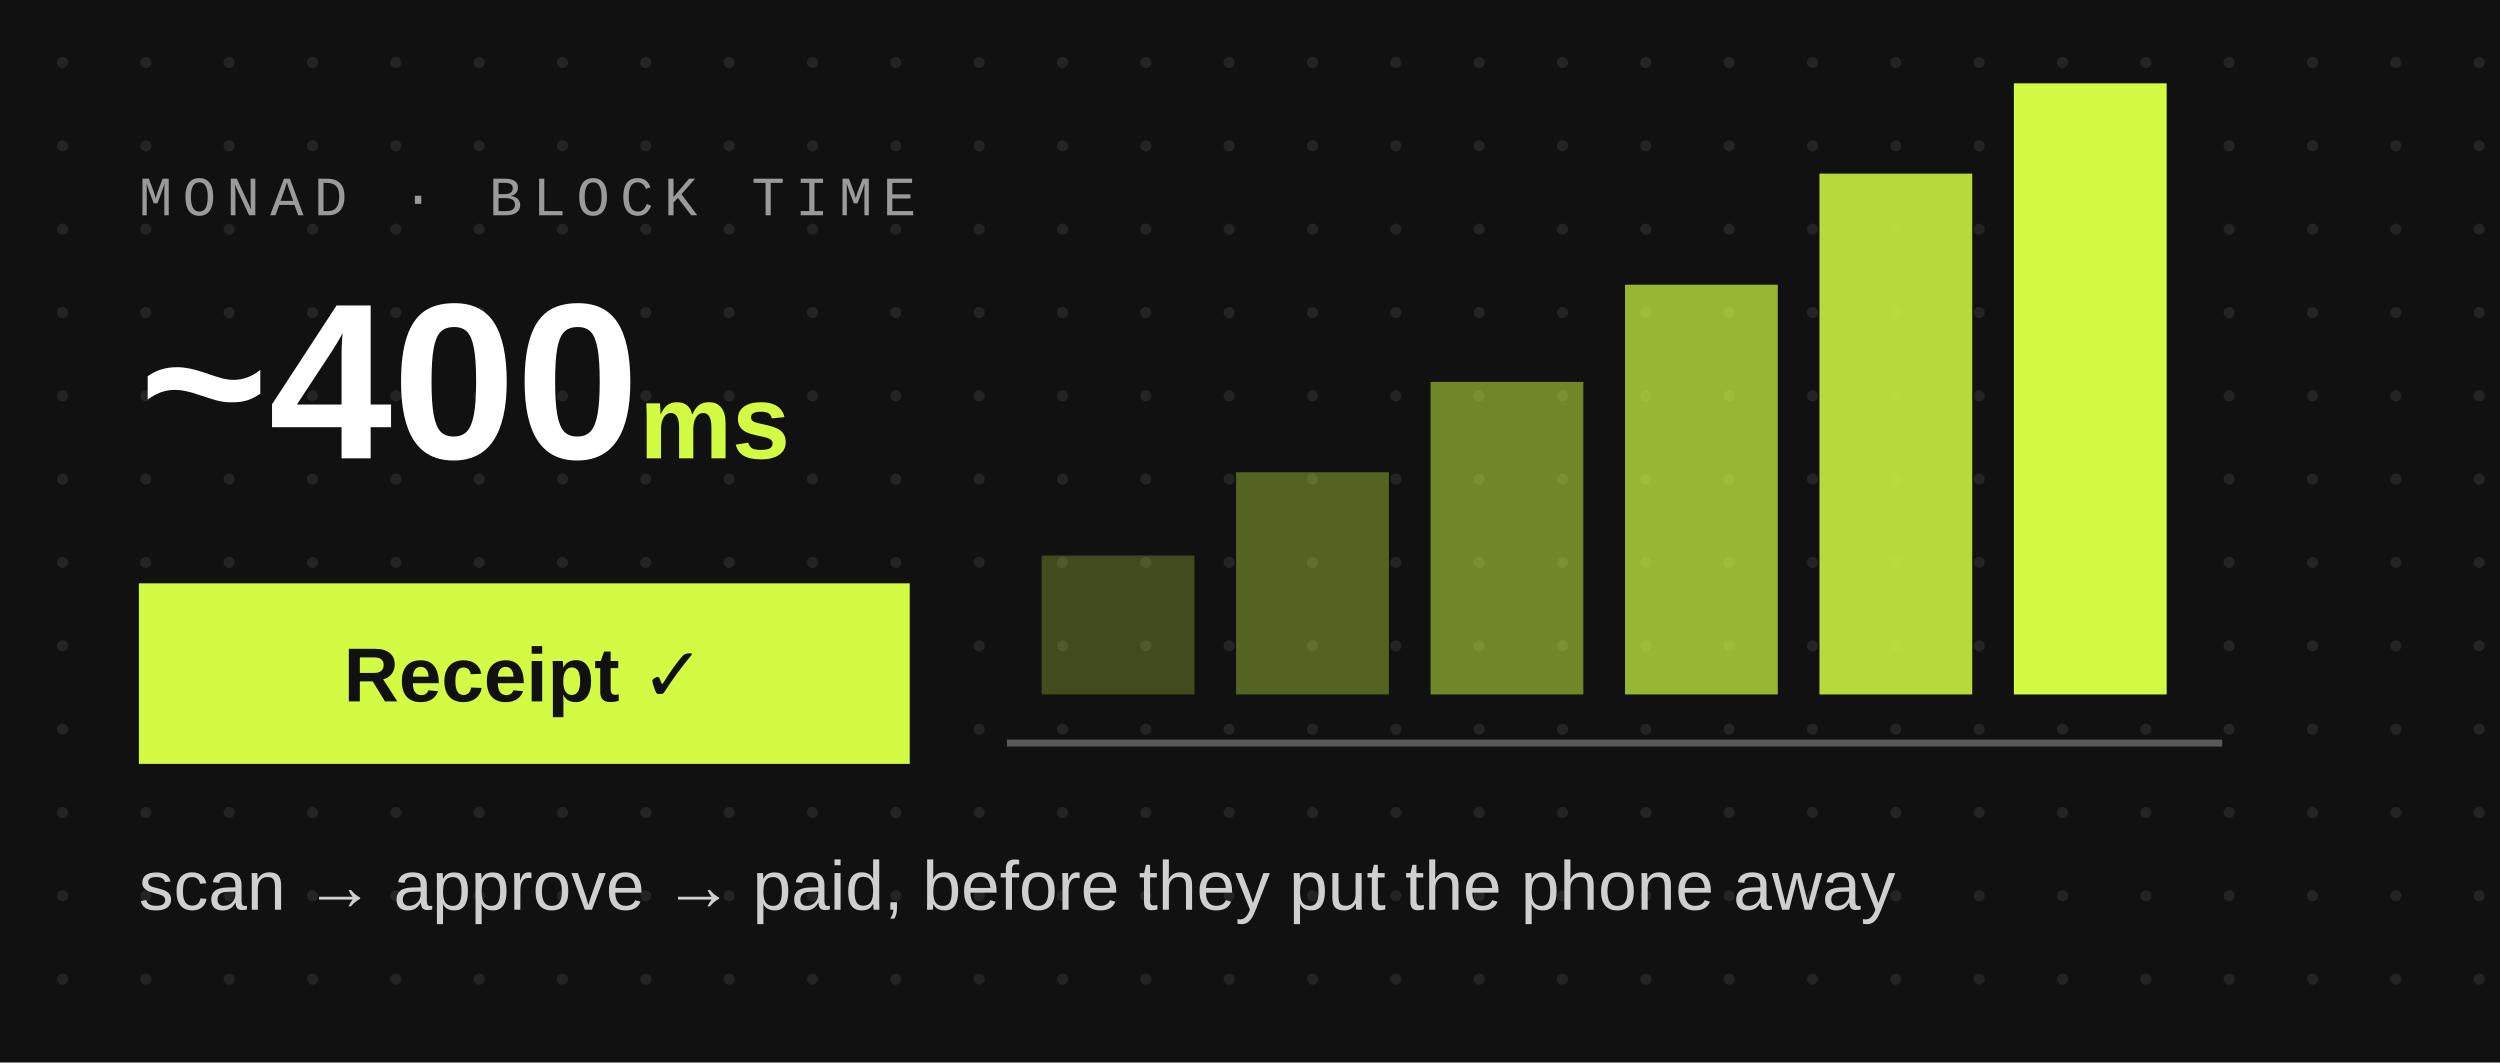
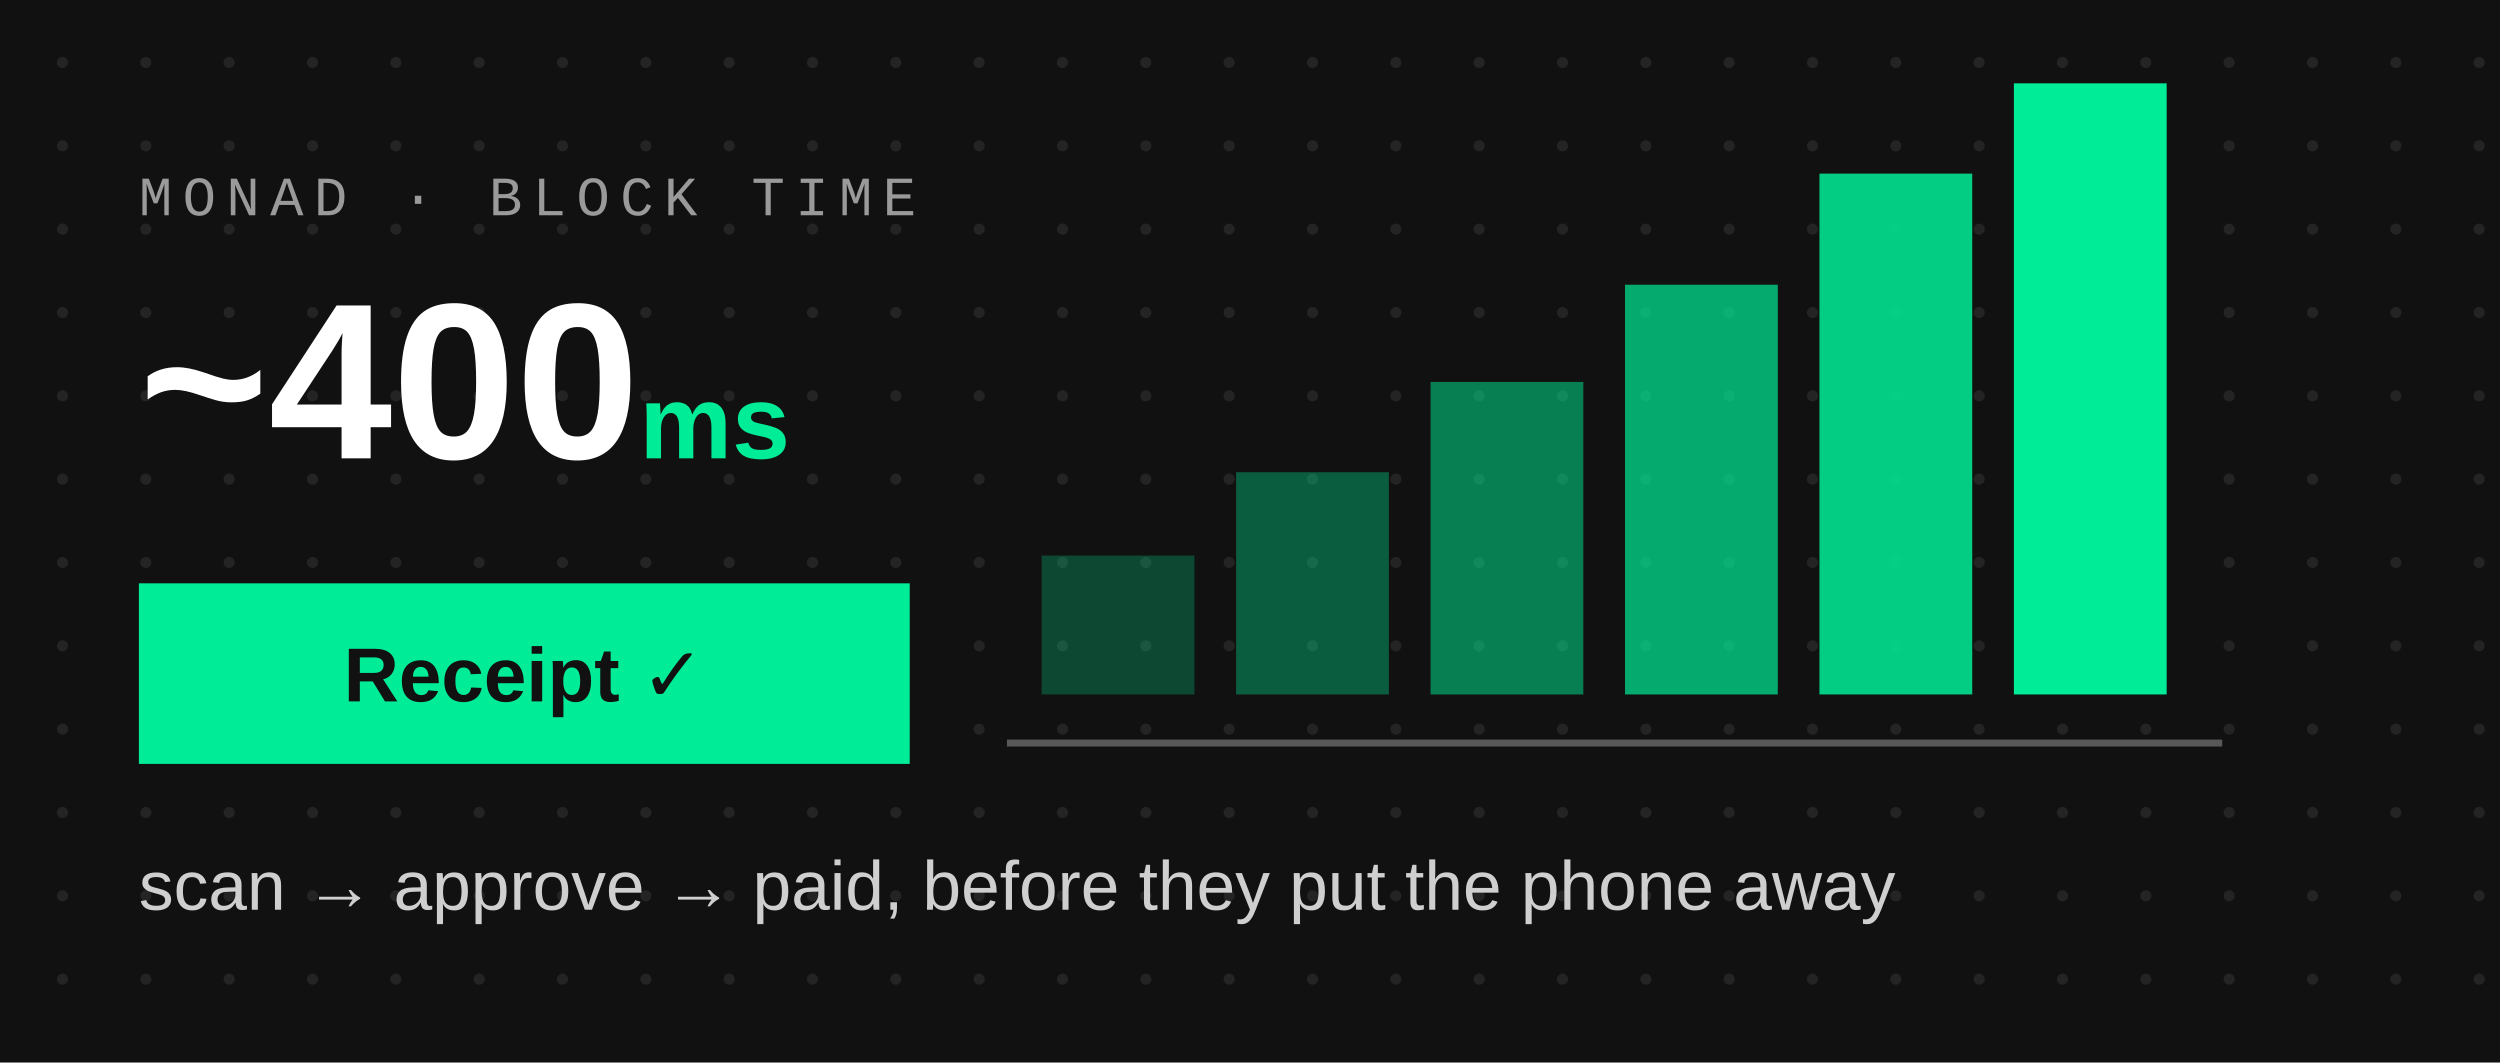
<svg xmlns="http://www.w3.org/2000/svg" width="720" height="306" viewBox="0 0 720 306" fill="none">
  <rect width="720" height="306" fill="#111" />
  <circle cx="18" cy="18" r="1.6" fill="#fff" fill-opacity=".08" />
  <circle cx="18" cy="42" r="1.6" fill="#fff" fill-opacity=".08" />
  <circle cx="18" cy="66" r="1.6" fill="#fff" fill-opacity=".08" />
  <circle cx="18" cy="90" r="1.6" fill="#fff" fill-opacity=".08" />
  <circle cx="18" cy="114" r="1.6" fill="#fff" fill-opacity=".08" />
  <circle cx="18" cy="138" r="1.6" fill="#fff" fill-opacity=".08" />
  <circle cx="18" cy="162" r="1.6" fill="#fff" fill-opacity=".08" />
  <circle cx="18" cy="186" r="1.6" fill="#fff" fill-opacity=".08" />
  <circle cx="18" cy="210" r="1.6" fill="#fff" fill-opacity=".08" />
  <circle cx="18" cy="234" r="1.6" fill="#fff" fill-opacity=".08" />
  <circle cx="18" cy="258" r="1.6" fill="#fff" fill-opacity=".08" />
  <circle cx="18" cy="282" r="1.6" fill="#fff" fill-opacity=".08" />
  <circle cx="42" cy="18" r="1.6" fill="#fff" fill-opacity=".08" />
  <circle cx="42" cy="42" r="1.6" fill="#fff" fill-opacity=".08" />
  <circle cx="42" cy="66" r="1.6" fill="#fff" fill-opacity=".08" />
  <circle cx="42" cy="90" r="1.6" fill="#fff" fill-opacity=".08" />
  <circle cx="42" cy="114" r="1.6" fill="#fff" fill-opacity=".08" />
  <circle cx="42" cy="138" r="1.6" fill="#fff" fill-opacity=".08" />
  <circle cx="42" cy="162" r="1.6" fill="#fff" fill-opacity=".08" />
  <circle cx="42" cy="186" r="1.6" fill="#fff" fill-opacity=".08" />
  <circle cx="42" cy="210" r="1.6" fill="#fff" fill-opacity=".08" />
  <circle cx="42" cy="234" r="1.6" fill="#fff" fill-opacity=".08" />
  <circle cx="42" cy="258" r="1.6" fill="#fff" fill-opacity=".08" />
  <circle cx="42" cy="282" r="1.6" fill="#fff" fill-opacity=".08" />
  <circle cx="66" cy="18" r="1.6" fill="#fff" fill-opacity=".08" />
  <circle cx="66" cy="42" r="1.6" fill="#fff" fill-opacity=".08" />
  <circle cx="66" cy="66" r="1.6" fill="#fff" fill-opacity=".08" />
  <circle cx="66" cy="90" r="1.6" fill="#fff" fill-opacity=".08" />
  <circle cx="66" cy="114" r="1.6" fill="#fff" fill-opacity=".08" />
  <circle cx="66" cy="138" r="1.6" fill="#fff" fill-opacity=".08" />
  <circle cx="66" cy="162" r="1.6" fill="#fff" fill-opacity=".08" />
  <circle cx="66" cy="186" r="1.6" fill="#fff" fill-opacity=".08" />
  <circle cx="66" cy="210" r="1.6" fill="#fff" fill-opacity=".08" />
  <circle cx="66" cy="234" r="1.6" fill="#fff" fill-opacity=".08" />
  <circle cx="66" cy="258" r="1.6" fill="#fff" fill-opacity=".08" />
  <circle cx="66" cy="282" r="1.6" fill="#fff" fill-opacity=".08" />
  <circle cx="90" cy="18" r="1.6" fill="#fff" fill-opacity=".08" />
  <circle cx="90" cy="42" r="1.6" fill="#fff" fill-opacity=".08" />
  <circle cx="90" cy="66" r="1.6" fill="#fff" fill-opacity=".08" />
  <circle cx="90" cy="90" r="1.6" fill="#fff" fill-opacity=".08" />
  <circle cx="90" cy="114" r="1.6" fill="#fff" fill-opacity=".08" />
  <circle cx="90" cy="138" r="1.6" fill="#fff" fill-opacity=".08" />
  <circle cx="90" cy="162" r="1.6" fill="#fff" fill-opacity=".08" />
  <circle cx="90" cy="186" r="1.6" fill="#fff" fill-opacity=".08" />
  <circle cx="90" cy="210" r="1.6" fill="#fff" fill-opacity=".08" />
  <circle cx="90" cy="234" r="1.6" fill="#fff" fill-opacity=".08" />
  <circle cx="90" cy="258" r="1.6" fill="#fff" fill-opacity=".08" />
  <circle cx="90" cy="282" r="1.6" fill="#fff" fill-opacity=".08" />
  <circle cx="114" cy="18" r="1.6" fill="#fff" fill-opacity=".08" />
  <circle cx="114" cy="42" r="1.6" fill="#fff" fill-opacity=".08" />
  <circle cx="114" cy="66" r="1.6" fill="#fff" fill-opacity=".08" />
  <circle cx="114" cy="90" r="1.6" fill="#fff" fill-opacity=".08" />
  <circle cx="114" cy="114" r="1.6" fill="#fff" fill-opacity=".08" />
  <circle cx="114" cy="138" r="1.6" fill="#fff" fill-opacity=".08" />
  <circle cx="114" cy="162" r="1.6" fill="#fff" fill-opacity=".08" />
  <circle cx="114" cy="186" r="1.6" fill="#fff" fill-opacity=".08" />
  <circle cx="114" cy="210" r="1.6" fill="#fff" fill-opacity=".08" />
  <circle cx="114" cy="234" r="1.6" fill="#fff" fill-opacity=".08" />
  <circle cx="114" cy="258" r="1.6" fill="#fff" fill-opacity=".08" />
  <circle cx="114" cy="282" r="1.6" fill="#fff" fill-opacity=".08" />
  <circle cx="138" cy="18" r="1.6" fill="#fff" fill-opacity=".08" />
  <circle cx="138" cy="42" r="1.6" fill="#fff" fill-opacity=".08" />
  <circle cx="138" cy="66" r="1.6" fill="#fff" fill-opacity=".08" />
  <circle cx="138" cy="90" r="1.6" fill="#fff" fill-opacity=".08" />
  <circle cx="138" cy="114" r="1.6" fill="#fff" fill-opacity=".08" />
  <circle cx="138" cy="138" r="1.6" fill="#fff" fill-opacity=".08" />
  <circle cx="138" cy="162" r="1.6" fill="#fff" fill-opacity=".08" />
  <circle cx="138" cy="186" r="1.6" fill="#fff" fill-opacity=".08" />
  <circle cx="138" cy="210" r="1.6" fill="#fff" fill-opacity=".08" />
  <circle cx="138" cy="234" r="1.6" fill="#fff" fill-opacity=".08" />
  <circle cx="138" cy="258" r="1.6" fill="#fff" fill-opacity=".08" />
  <circle cx="138" cy="282" r="1.6" fill="#fff" fill-opacity=".08" />
  <circle cx="162" cy="18" r="1.6" fill="#fff" fill-opacity=".08" />
  <circle cx="162" cy="42" r="1.6" fill="#fff" fill-opacity=".08" />
  <circle cx="162" cy="66" r="1.6" fill="#fff" fill-opacity=".08" />
  <circle cx="162" cy="90" r="1.6" fill="#fff" fill-opacity=".08" />
  <circle cx="162" cy="114" r="1.6" fill="#fff" fill-opacity=".08" />
  <circle cx="162" cy="138" r="1.6" fill="#fff" fill-opacity=".08" />
  <circle cx="162" cy="162" r="1.6" fill="#fff" fill-opacity=".08" />
  <circle cx="162" cy="186" r="1.6" fill="#fff" fill-opacity=".08" />
  <circle cx="162" cy="210" r="1.6" fill="#fff" fill-opacity=".08" />
  <circle cx="162" cy="234" r="1.6" fill="#fff" fill-opacity=".08" />
  <circle cx="162" cy="258" r="1.6" fill="#fff" fill-opacity=".08" />
  <circle cx="162" cy="282" r="1.6" fill="#fff" fill-opacity=".08" />
  <circle cx="186" cy="18" r="1.6" fill="#fff" fill-opacity=".08" />
  <circle cx="186" cy="42" r="1.6" fill="#fff" fill-opacity=".08" />
  <circle cx="186" cy="66" r="1.6" fill="#fff" fill-opacity=".08" />
  <circle cx="186" cy="90" r="1.6" fill="#fff" fill-opacity=".08" />
  <circle cx="186" cy="114" r="1.6" fill="#fff" fill-opacity=".08" />
  <circle cx="186" cy="138" r="1.6" fill="#fff" fill-opacity=".08" />
  <circle cx="186" cy="162" r="1.6" fill="#fff" fill-opacity=".08" />
  <circle cx="186" cy="186" r="1.6" fill="#fff" fill-opacity=".08" />
  <circle cx="186" cy="210" r="1.6" fill="#fff" fill-opacity=".08" />
  <circle cx="186" cy="234" r="1.6" fill="#fff" fill-opacity=".08" />
  <circle cx="186" cy="258" r="1.6" fill="#fff" fill-opacity=".08" />
  <circle cx="186" cy="282" r="1.6" fill="#fff" fill-opacity=".08" />
  <circle cx="210" cy="18" r="1.6" fill="#fff" fill-opacity=".08" />
  <circle cx="210" cy="42" r="1.6" fill="#fff" fill-opacity=".08" />
  <circle cx="210" cy="66" r="1.6" fill="#fff" fill-opacity=".08" />
  <circle cx="210" cy="90" r="1.6" fill="#fff" fill-opacity=".08" />
  <circle cx="210" cy="114" r="1.6" fill="#fff" fill-opacity=".08" />
  <circle cx="210" cy="138" r="1.6" fill="#fff" fill-opacity=".08" />
  <circle cx="210" cy="162" r="1.6" fill="#fff" fill-opacity=".08" />
  <circle cx="210" cy="186" r="1.6" fill="#fff" fill-opacity=".08" />
  <circle cx="210" cy="210" r="1.6" fill="#fff" fill-opacity=".08" />
  <circle cx="210" cy="234" r="1.6" fill="#fff" fill-opacity=".08" />
  <circle cx="210" cy="258" r="1.6" fill="#fff" fill-opacity=".08" />
  <circle cx="210" cy="282" r="1.6" fill="#fff" fill-opacity=".08" />
  <circle cx="234" cy="18" r="1.6" fill="#fff" fill-opacity=".08" />
  <circle cx="234" cy="42" r="1.6" fill="#fff" fill-opacity=".08" />
  <circle cx="234" cy="66" r="1.6" fill="#fff" fill-opacity=".08" />
  <circle cx="234" cy="90" r="1.6" fill="#fff" fill-opacity=".08" />
  <circle cx="234" cy="114" r="1.6" fill="#fff" fill-opacity=".08" />
  <circle cx="234" cy="138" r="1.6" fill="#fff" fill-opacity=".08" />
  <circle cx="234" cy="162" r="1.6" fill="#fff" fill-opacity=".08" />
  <circle cx="234" cy="186" r="1.6" fill="#fff" fill-opacity=".08" />
  <circle cx="234" cy="210" r="1.6" fill="#fff" fill-opacity=".08" />
  <circle cx="234" cy="234" r="1.6" fill="#fff" fill-opacity=".08" />
  <circle cx="234" cy="258" r="1.6" fill="#fff" fill-opacity=".08" />
  <circle cx="234" cy="282" r="1.6" fill="#fff" fill-opacity=".08" />
  <circle cx="258" cy="18" r="1.6" fill="#fff" fill-opacity=".08" />
  <circle cx="258" cy="42" r="1.6" fill="#fff" fill-opacity=".08" />
  <circle cx="258" cy="66" r="1.6" fill="#fff" fill-opacity=".08" />
  <circle cx="258" cy="90" r="1.6" fill="#fff" fill-opacity=".08" />
  <circle cx="258" cy="114" r="1.6" fill="#fff" fill-opacity=".08" />
  <circle cx="258" cy="138" r="1.6" fill="#fff" fill-opacity=".08" />
  <circle cx="258" cy="162" r="1.6" fill="#fff" fill-opacity=".08" />
  <circle cx="258" cy="186" r="1.6" fill="#fff" fill-opacity=".08" />
  <circle cx="258" cy="210" r="1.6" fill="#fff" fill-opacity=".08" />
  <circle cx="258" cy="234" r="1.6" fill="#fff" fill-opacity=".08" />
  <circle cx="258" cy="258" r="1.6" fill="#fff" fill-opacity=".08" />
  <circle cx="258" cy="282" r="1.6" fill="#fff" fill-opacity=".08" />
  <circle cx="282" cy="18" r="1.6" fill="#fff" fill-opacity=".08" />
  <circle cx="282" cy="42" r="1.6" fill="#fff" fill-opacity=".08" />
  <circle cx="282" cy="66" r="1.6" fill="#fff" fill-opacity=".08" />
  <circle cx="282" cy="90" r="1.6" fill="#fff" fill-opacity=".08" />
  <circle cx="282" cy="114" r="1.6" fill="#fff" fill-opacity=".08" />
  <circle cx="282" cy="138" r="1.6" fill="#fff" fill-opacity=".08" />
  <circle cx="282" cy="162" r="1.6" fill="#fff" fill-opacity=".08" />
  <circle cx="282" cy="186" r="1.6" fill="#fff" fill-opacity=".08" />
  <circle cx="282" cy="210" r="1.6" fill="#fff" fill-opacity=".08" />
  <circle cx="282" cy="234" r="1.6" fill="#fff" fill-opacity=".08" />
  <circle cx="282" cy="258" r="1.6" fill="#fff" fill-opacity=".08" />
  <circle cx="282" cy="282" r="1.6" fill="#fff" fill-opacity=".08" />
  <circle cx="306" cy="18" r="1.6" fill="#fff" fill-opacity=".08" />
  <circle cx="306" cy="42" r="1.6" fill="#fff" fill-opacity=".08" />
  <circle cx="306" cy="66" r="1.6" fill="#fff" fill-opacity=".08" />
  <circle cx="306" cy="90" r="1.6" fill="#fff" fill-opacity=".08" />
  <circle cx="306" cy="114" r="1.6" fill="#fff" fill-opacity=".08" />
  <circle cx="306" cy="138" r="1.6" fill="#fff" fill-opacity=".08" />
  <circle cx="306" cy="162" r="1.6" fill="#fff" fill-opacity=".08" />
  <circle cx="306" cy="186" r="1.6" fill="#fff" fill-opacity=".08" />
  <circle cx="306" cy="210" r="1.6" fill="#fff" fill-opacity=".08" />
  <circle cx="306" cy="234" r="1.6" fill="#fff" fill-opacity=".08" />
  <circle cx="306" cy="258" r="1.6" fill="#fff" fill-opacity=".08" />
  <circle cx="306" cy="282" r="1.6" fill="#fff" fill-opacity=".08" />
  <circle cx="330" cy="18" r="1.6" fill="#fff" fill-opacity=".08" />
  <circle cx="330" cy="42" r="1.6" fill="#fff" fill-opacity=".08" />
  <circle cx="330" cy="66" r="1.6" fill="#fff" fill-opacity=".08" />
  <circle cx="330" cy="90" r="1.6" fill="#fff" fill-opacity=".08" />
  <circle cx="330" cy="114" r="1.6" fill="#fff" fill-opacity=".08" />
  <circle cx="330" cy="138" r="1.6" fill="#fff" fill-opacity=".08" />
  <circle cx="330" cy="162" r="1.6" fill="#fff" fill-opacity=".08" />
  <circle cx="330" cy="186" r="1.6" fill="#fff" fill-opacity=".08" />
  <circle cx="330" cy="210" r="1.6" fill="#fff" fill-opacity=".08" />
  <circle cx="330" cy="234" r="1.6" fill="#fff" fill-opacity=".08" />
  <circle cx="330" cy="258" r="1.6" fill="#fff" fill-opacity=".08" />
  <circle cx="330" cy="282" r="1.6" fill="#fff" fill-opacity=".08" />
  <circle cx="354" cy="18" r="1.6" fill="#fff" fill-opacity=".08" />
  <circle cx="354" cy="42" r="1.6" fill="#fff" fill-opacity=".08" />
  <circle cx="354" cy="66" r="1.6" fill="#fff" fill-opacity=".08" />
  <circle cx="354" cy="90" r="1.6" fill="#fff" fill-opacity=".08" />
  <circle cx="354" cy="114" r="1.6" fill="#fff" fill-opacity=".08" />
  <circle cx="354" cy="138" r="1.6" fill="#fff" fill-opacity=".08" />
  <circle cx="354" cy="162" r="1.6" fill="#fff" fill-opacity=".08" />
  <circle cx="354" cy="186" r="1.6" fill="#fff" fill-opacity=".08" />
  <circle cx="354" cy="210" r="1.6" fill="#fff" fill-opacity=".08" />
  <circle cx="354" cy="234" r="1.6" fill="#fff" fill-opacity=".08" />
  <circle cx="354" cy="258" r="1.6" fill="#fff" fill-opacity=".08" />
  <circle cx="354" cy="282" r="1.6" fill="#fff" fill-opacity=".08" />
  <circle cx="378" cy="18" r="1.6" fill="#fff" fill-opacity=".08" />
  <circle cx="378" cy="42" r="1.6" fill="#fff" fill-opacity=".08" />
  <circle cx="378" cy="66" r="1.6" fill="#fff" fill-opacity=".08" />
  <circle cx="378" cy="90" r="1.6" fill="#fff" fill-opacity=".08" />
  <circle cx="378" cy="114" r="1.6" fill="#fff" fill-opacity=".08" />
  <circle cx="378" cy="138" r="1.6" fill="#fff" fill-opacity=".08" />
  <circle cx="378" cy="162" r="1.6" fill="#fff" fill-opacity=".08" />
  <circle cx="378" cy="186" r="1.6" fill="#fff" fill-opacity=".08" />
  <circle cx="378" cy="210" r="1.6" fill="#fff" fill-opacity=".08" />
  <circle cx="378" cy="234" r="1.6" fill="#fff" fill-opacity=".08" />
  <circle cx="378" cy="258" r="1.6" fill="#fff" fill-opacity=".08" />
  <circle cx="378" cy="282" r="1.6" fill="#fff" fill-opacity=".08" />
  <circle cx="402" cy="18" r="1.6" fill="#fff" fill-opacity=".08" />
  <circle cx="402" cy="42" r="1.6" fill="#fff" fill-opacity=".08" />
  <circle cx="402" cy="66" r="1.6" fill="#fff" fill-opacity=".08" />
  <circle cx="402" cy="90" r="1.6" fill="#fff" fill-opacity=".08" />
  <circle cx="402" cy="114" r="1.6" fill="#fff" fill-opacity=".08" />
  <circle cx="402" cy="138" r="1.6" fill="#fff" fill-opacity=".08" />
  <circle cx="402" cy="162" r="1.6" fill="#fff" fill-opacity=".08" />
  <circle cx="402" cy="186" r="1.6" fill="#fff" fill-opacity=".08" />
  <circle cx="402" cy="210" r="1.6" fill="#fff" fill-opacity=".08" />
  <circle cx="402" cy="234" r="1.6" fill="#fff" fill-opacity=".08" />
  <circle cx="402" cy="258" r="1.6" fill="#fff" fill-opacity=".08" />
  <circle cx="402" cy="282" r="1.6" fill="#fff" fill-opacity=".08" />
  <circle cx="426" cy="18" r="1.6" fill="#fff" fill-opacity=".08" />
  <circle cx="426" cy="42" r="1.6" fill="#fff" fill-opacity=".08" />
  <circle cx="426" cy="66" r="1.6" fill="#fff" fill-opacity=".08" />
  <circle cx="426" cy="90" r="1.6" fill="#fff" fill-opacity=".08" />
  <circle cx="426" cy="114" r="1.6" fill="#fff" fill-opacity=".08" />
  <circle cx="426" cy="138" r="1.6" fill="#fff" fill-opacity=".08" />
  <circle cx="426" cy="162" r="1.6" fill="#fff" fill-opacity=".08" />
  <circle cx="426" cy="186" r="1.6" fill="#fff" fill-opacity=".08" />
  <circle cx="426" cy="210" r="1.6" fill="#fff" fill-opacity=".08" />
  <circle cx="426" cy="234" r="1.6" fill="#fff" fill-opacity=".08" />
  <circle cx="426" cy="258" r="1.6" fill="#fff" fill-opacity=".08" />
  <circle cx="426" cy="282" r="1.6" fill="#fff" fill-opacity=".08" />
  <circle cx="450" cy="18" r="1.6" fill="#fff" fill-opacity=".08" />
  <circle cx="450" cy="42" r="1.6" fill="#fff" fill-opacity=".08" />
  <circle cx="450" cy="66" r="1.6" fill="#fff" fill-opacity=".08" />
  <circle cx="450" cy="90" r="1.6" fill="#fff" fill-opacity=".08" />
  <circle cx="450" cy="114" r="1.6" fill="#fff" fill-opacity=".08" />
  <circle cx="450" cy="138" r="1.6" fill="#fff" fill-opacity=".08" />
  <circle cx="450" cy="162" r="1.6" fill="#fff" fill-opacity=".08" />
  <circle cx="450" cy="186" r="1.6" fill="#fff" fill-opacity=".08" />
  <circle cx="450" cy="210" r="1.6" fill="#fff" fill-opacity=".08" />
  <circle cx="450" cy="234" r="1.6" fill="#fff" fill-opacity=".08" />
  <circle cx="450" cy="258" r="1.6" fill="#fff" fill-opacity=".08" />
  <circle cx="450" cy="282" r="1.6" fill="#fff" fill-opacity=".08" />
  <circle cx="474" cy="18" r="1.6" fill="#fff" fill-opacity=".08" />
  <circle cx="474" cy="42" r="1.6" fill="#fff" fill-opacity=".08" />
  <circle cx="474" cy="66" r="1.6" fill="#fff" fill-opacity=".08" />
  <circle cx="474" cy="90" r="1.6" fill="#fff" fill-opacity=".08" />
  <circle cx="474" cy="114" r="1.6" fill="#fff" fill-opacity=".08" />
  <circle cx="474" cy="138" r="1.6" fill="#fff" fill-opacity=".08" />
  <circle cx="474" cy="162" r="1.6" fill="#fff" fill-opacity=".08" />
  <circle cx="474" cy="186" r="1.6" fill="#fff" fill-opacity=".08" />
  <circle cx="474" cy="210" r="1.6" fill="#fff" fill-opacity=".08" />
  <circle cx="474" cy="234" r="1.6" fill="#fff" fill-opacity=".08" />
  <circle cx="474" cy="258" r="1.6" fill="#fff" fill-opacity=".08" />
  <circle cx="474" cy="282" r="1.6" fill="#fff" fill-opacity=".08" />
  <circle cx="498" cy="18" r="1.6" fill="#fff" fill-opacity=".08" />
  <circle cx="498" cy="42" r="1.6" fill="#fff" fill-opacity=".08" />
  <circle cx="498" cy="66" r="1.6" fill="#fff" fill-opacity=".08" />
  <circle cx="498" cy="90" r="1.6" fill="#fff" fill-opacity=".08" />
  <circle cx="498" cy="114" r="1.6" fill="#fff" fill-opacity=".08" />
  <circle cx="498" cy="138" r="1.6" fill="#fff" fill-opacity=".08" />
  <circle cx="498" cy="162" r="1.6" fill="#fff" fill-opacity=".08" />
  <circle cx="498" cy="186" r="1.6" fill="#fff" fill-opacity=".08" />
  <circle cx="498" cy="210" r="1.6" fill="#fff" fill-opacity=".08" />
  <circle cx="498" cy="234" r="1.6" fill="#fff" fill-opacity=".08" />
  <circle cx="498" cy="258" r="1.6" fill="#fff" fill-opacity=".08" />
  <circle cx="498" cy="282" r="1.6" fill="#fff" fill-opacity=".08" />
  <circle cx="522" cy="18" r="1.6" fill="#fff" fill-opacity=".08" />
  <circle cx="522" cy="42" r="1.6" fill="#fff" fill-opacity=".08" />
  <circle cx="522" cy="66" r="1.6" fill="#fff" fill-opacity=".08" />
  <circle cx="522" cy="90" r="1.6" fill="#fff" fill-opacity=".08" />
  <circle cx="522" cy="114" r="1.6" fill="#fff" fill-opacity=".08" />
  <circle cx="522" cy="138" r="1.6" fill="#fff" fill-opacity=".08" />
  <circle cx="522" cy="162" r="1.6" fill="#fff" fill-opacity=".08" />
  <circle cx="522" cy="186" r="1.6" fill="#fff" fill-opacity=".08" />
  <circle cx="522" cy="210" r="1.6" fill="#fff" fill-opacity=".08" />
  <circle cx="522" cy="234" r="1.6" fill="#fff" fill-opacity=".08" />
  <circle cx="522" cy="258" r="1.6" fill="#fff" fill-opacity=".08" />
  <circle cx="522" cy="282" r="1.6" fill="#fff" fill-opacity=".08" />
  <circle cx="546" cy="18" r="1.6" fill="#fff" fill-opacity=".08" />
  <circle cx="546" cy="42" r="1.6" fill="#fff" fill-opacity=".08" />
  <circle cx="546" cy="66" r="1.6" fill="#fff" fill-opacity=".08" />
  <circle cx="546" cy="90" r="1.6" fill="#fff" fill-opacity=".08" />
  <circle cx="546" cy="114" r="1.6" fill="#fff" fill-opacity=".08" />
  <circle cx="546" cy="138" r="1.6" fill="#fff" fill-opacity=".08" />
  <circle cx="546" cy="162" r="1.6" fill="#fff" fill-opacity=".08" />
  <circle cx="546" cy="186" r="1.6" fill="#fff" fill-opacity=".08" />
  <circle cx="546" cy="210" r="1.6" fill="#fff" fill-opacity=".08" />
  <circle cx="546" cy="234" r="1.6" fill="#fff" fill-opacity=".08" />
  <circle cx="546" cy="258" r="1.6" fill="#fff" fill-opacity=".08" />
  <circle cx="546" cy="282" r="1.6" fill="#fff" fill-opacity=".08" />
  <circle cx="570" cy="18" r="1.6" fill="#fff" fill-opacity=".08" />
  <circle cx="570" cy="42" r="1.6" fill="#fff" fill-opacity=".08" />
  <circle cx="570" cy="66" r="1.6" fill="#fff" fill-opacity=".08" />
  <circle cx="570" cy="90" r="1.6" fill="#fff" fill-opacity=".08" />
  <circle cx="570" cy="114" r="1.6" fill="#fff" fill-opacity=".08" />
  <circle cx="570" cy="138" r="1.6" fill="#fff" fill-opacity=".08" />
  <circle cx="570" cy="162" r="1.6" fill="#fff" fill-opacity=".08" />
  <circle cx="570" cy="186" r="1.6" fill="#fff" fill-opacity=".08" />
  <circle cx="570" cy="210" r="1.6" fill="#fff" fill-opacity=".08" />
  <circle cx="570" cy="234" r="1.6" fill="#fff" fill-opacity=".08" />
  <circle cx="570" cy="258" r="1.6" fill="#fff" fill-opacity=".08" />
  <circle cx="570" cy="282" r="1.6" fill="#fff" fill-opacity=".08" />
  <circle cx="594" cy="18" r="1.6" fill="#fff" fill-opacity=".08" />
  <circle cx="594" cy="42" r="1.6" fill="#fff" fill-opacity=".08" />
  <circle cx="594" cy="66" r="1.6" fill="#fff" fill-opacity=".08" />
  <circle cx="594" cy="90" r="1.6" fill="#fff" fill-opacity=".08" />
  <circle cx="594" cy="114" r="1.6" fill="#fff" fill-opacity=".08" />
  <circle cx="594" cy="138" r="1.6" fill="#fff" fill-opacity=".08" />
  <circle cx="594" cy="162" r="1.6" fill="#fff" fill-opacity=".08" />
  <circle cx="594" cy="186" r="1.6" fill="#fff" fill-opacity=".08" />
  <circle cx="594" cy="210" r="1.6" fill="#fff" fill-opacity=".08" />
  <circle cx="594" cy="234" r="1.6" fill="#fff" fill-opacity=".08" />
  <circle cx="594" cy="258" r="1.6" fill="#fff" fill-opacity=".08" />
  <circle cx="594" cy="282" r="1.6" fill="#fff" fill-opacity=".08" />
  <circle cx="618" cy="18" r="1.6" fill="#fff" fill-opacity=".08" />
  <circle cx="618" cy="42" r="1.6" fill="#fff" fill-opacity=".08" />
  <circle cx="618" cy="66" r="1.6" fill="#fff" fill-opacity=".08" />
  <circle cx="618" cy="90" r="1.6" fill="#fff" fill-opacity=".08" />
  <circle cx="618" cy="114" r="1.6" fill="#fff" fill-opacity=".08" />
  <circle cx="618" cy="138" r="1.6" fill="#fff" fill-opacity=".08" />
  <circle cx="618" cy="162" r="1.6" fill="#fff" fill-opacity=".08" />
  <circle cx="618" cy="186" r="1.6" fill="#fff" fill-opacity=".08" />
  <circle cx="618" cy="210" r="1.6" fill="#fff" fill-opacity=".08" />
  <circle cx="618" cy="234" r="1.6" fill="#fff" fill-opacity=".08" />
  <circle cx="618" cy="258" r="1.6" fill="#fff" fill-opacity=".08" />
  <circle cx="618" cy="282" r="1.6" fill="#fff" fill-opacity=".08" />
  <circle cx="642" cy="18" r="1.6" fill="#fff" fill-opacity=".08" />
  <circle cx="642" cy="42" r="1.6" fill="#fff" fill-opacity=".08" />
  <circle cx="642" cy="66" r="1.6" fill="#fff" fill-opacity=".08" />
  <circle cx="642" cy="90" r="1.6" fill="#fff" fill-opacity=".08" />
  <circle cx="642" cy="114" r="1.6" fill="#fff" fill-opacity=".08" />
  <circle cx="642" cy="138" r="1.6" fill="#fff" fill-opacity=".08" />
  <circle cx="642" cy="162" r="1.6" fill="#fff" fill-opacity=".08" />
  <circle cx="642" cy="186" r="1.6" fill="#fff" fill-opacity=".08" />
  <circle cx="642" cy="210" r="1.6" fill="#fff" fill-opacity=".08" />
  <circle cx="642" cy="234" r="1.6" fill="#fff" fill-opacity=".08" />
  <circle cx="642" cy="258" r="1.6" fill="#fff" fill-opacity=".08" />
  <circle cx="642" cy="282" r="1.6" fill="#fff" fill-opacity=".08" />
  <circle cx="666" cy="18" r="1.6" fill="#fff" fill-opacity=".08" />
  <circle cx="666" cy="42" r="1.6" fill="#fff" fill-opacity=".08" />
  <circle cx="666" cy="66" r="1.6" fill="#fff" fill-opacity=".08" />
  <circle cx="666" cy="90" r="1.6" fill="#fff" fill-opacity=".08" />
  <circle cx="666" cy="114" r="1.6" fill="#fff" fill-opacity=".08" />
  <circle cx="666" cy="138" r="1.6" fill="#fff" fill-opacity=".08" />
  <circle cx="666" cy="162" r="1.6" fill="#fff" fill-opacity=".08" />
  <circle cx="666" cy="186" r="1.6" fill="#fff" fill-opacity=".08" />
  <circle cx="666" cy="210" r="1.6" fill="#fff" fill-opacity=".08" />
  <circle cx="666" cy="234" r="1.6" fill="#fff" fill-opacity=".08" />
  <circle cx="666" cy="258" r="1.6" fill="#fff" fill-opacity=".08" />
  <circle cx="666" cy="282" r="1.6" fill="#fff" fill-opacity=".08" />
  <circle cx="690" cy="18" r="1.6" fill="#fff" fill-opacity=".08" />
  <circle cx="690" cy="42" r="1.6" fill="#fff" fill-opacity=".08" />
  <circle cx="690" cy="66" r="1.6" fill="#fff" fill-opacity=".08" />
  <circle cx="690" cy="90" r="1.6" fill="#fff" fill-opacity=".08" />
  <circle cx="690" cy="114" r="1.6" fill="#fff" fill-opacity=".08" />
  <circle cx="690" cy="138" r="1.6" fill="#fff" fill-opacity=".08" />
  <circle cx="690" cy="162" r="1.6" fill="#fff" fill-opacity=".08" />
  <circle cx="690" cy="186" r="1.6" fill="#fff" fill-opacity=".08" />
  <circle cx="690" cy="210" r="1.6" fill="#fff" fill-opacity=".08" />
  <circle cx="690" cy="234" r="1.6" fill="#fff" fill-opacity=".08" />
  <circle cx="690" cy="258" r="1.6" fill="#fff" fill-opacity=".08" />
  <circle cx="690" cy="282" r="1.6" fill="#fff" fill-opacity=".08" />
  <circle cx="714" cy="18" r="1.6" fill="#fff" fill-opacity=".08" />
  <circle cx="714" cy="42" r="1.6" fill="#fff" fill-opacity=".08" />
  <circle cx="714" cy="66" r="1.6" fill="#fff" fill-opacity=".08" />
  <circle cx="714" cy="90" r="1.6" fill="#fff" fill-opacity=".08" />
  <circle cx="714" cy="114" r="1.6" fill="#fff" fill-opacity=".08" />
  <circle cx="714" cy="138" r="1.6" fill="#fff" fill-opacity=".08" />
  <circle cx="714" cy="162" r="1.6" fill="#fff" fill-opacity=".08" />
  <circle cx="714" cy="186" r="1.6" fill="#fff" fill-opacity=".08" />
  <circle cx="714" cy="210" r="1.6" fill="#fff" fill-opacity=".08" />
  <circle cx="714" cy="234" r="1.6" fill="#fff" fill-opacity=".08" />
  <circle cx="714" cy="258" r="1.6" fill="#fff" fill-opacity=".08" />
  <circle cx="714" cy="282" r="1.6" fill="#fff" fill-opacity=".08" />
  <text x="40" y="62" font-family="Courier New, monospace" font-size="16" letter-spacing="3" fill="#9a9a9a">MONAD · BLOCK TIME</text>
-   <text x="40" y="132" font-family="Arial, Helvetica, sans-serif" font-weight="700" font-size="64" fill="#fff">~400<tspan font-size="30" fill="#D3FB43"> ms</tspan>
+   <text x="40" y="132" font-family="Arial, Helvetica, sans-serif" font-weight="700" font-size="64" fill="#fff">~400<tspan font-size="30" fill="#00ec97"> ms</tspan>
  </text>
-   <rect x="300" y="160" width="44" height="40" fill="#D3FB43" fill-opacity="0.25" />
-   <rect x="356" y="136" width="44" height="64" fill="#D3FB43" fill-opacity="0.35" />
-   <rect x="412" y="110" width="44" height="90" fill="#D3FB43" fill-opacity="0.5" />
-   <rect x="468" y="82" width="44" height="118" fill="#D3FB43" fill-opacity="0.7" />
-   <rect x="524" y="50" width="44" height="150" fill="#D3FB43" fill-opacity="0.85" />
-   <rect x="580" y="24" width="44" height="176" fill="#D3FB43" fill-opacity="1" />
+   <rect x="300" y="160" width="44" height="40" fill="#00ec97" fill-opacity="0.25" />
+   <rect x="356" y="136" width="44" height="64" fill="#00ec97" fill-opacity="0.35" />
+   <rect x="412" y="110" width="44" height="90" fill="#00ec97" fill-opacity="0.5" />
+   <rect x="468" y="82" width="44" height="118" fill="#00ec97" fill-opacity="0.7" />
+   <rect x="524" y="50" width="44" height="150" fill="#00ec97" fill-opacity="0.85" />
+   <rect x="580" y="24" width="44" height="176" fill="#00ec97" fill-opacity="1" />
  <path d="M290 214 H640" stroke="#fff" stroke-opacity=".3" stroke-width="2" />
-   <rect x="40" y="168" width="222" height="52" fill="#D3FB43" />
+   <rect x="40" y="168" width="222" height="52" fill="#00ec97" />
  <text x="151" y="202" text-anchor="middle" font-family="Arial, Helvetica, sans-serif" font-weight="700" font-size="22" fill="#111">Receipt  ✓</text>
  <text x="40" y="262" font-family="Arial, Helvetica, sans-serif" font-size="20" fill="#cfcfcf">scan → approve → paid, before they put the phone away</text>
</svg>
